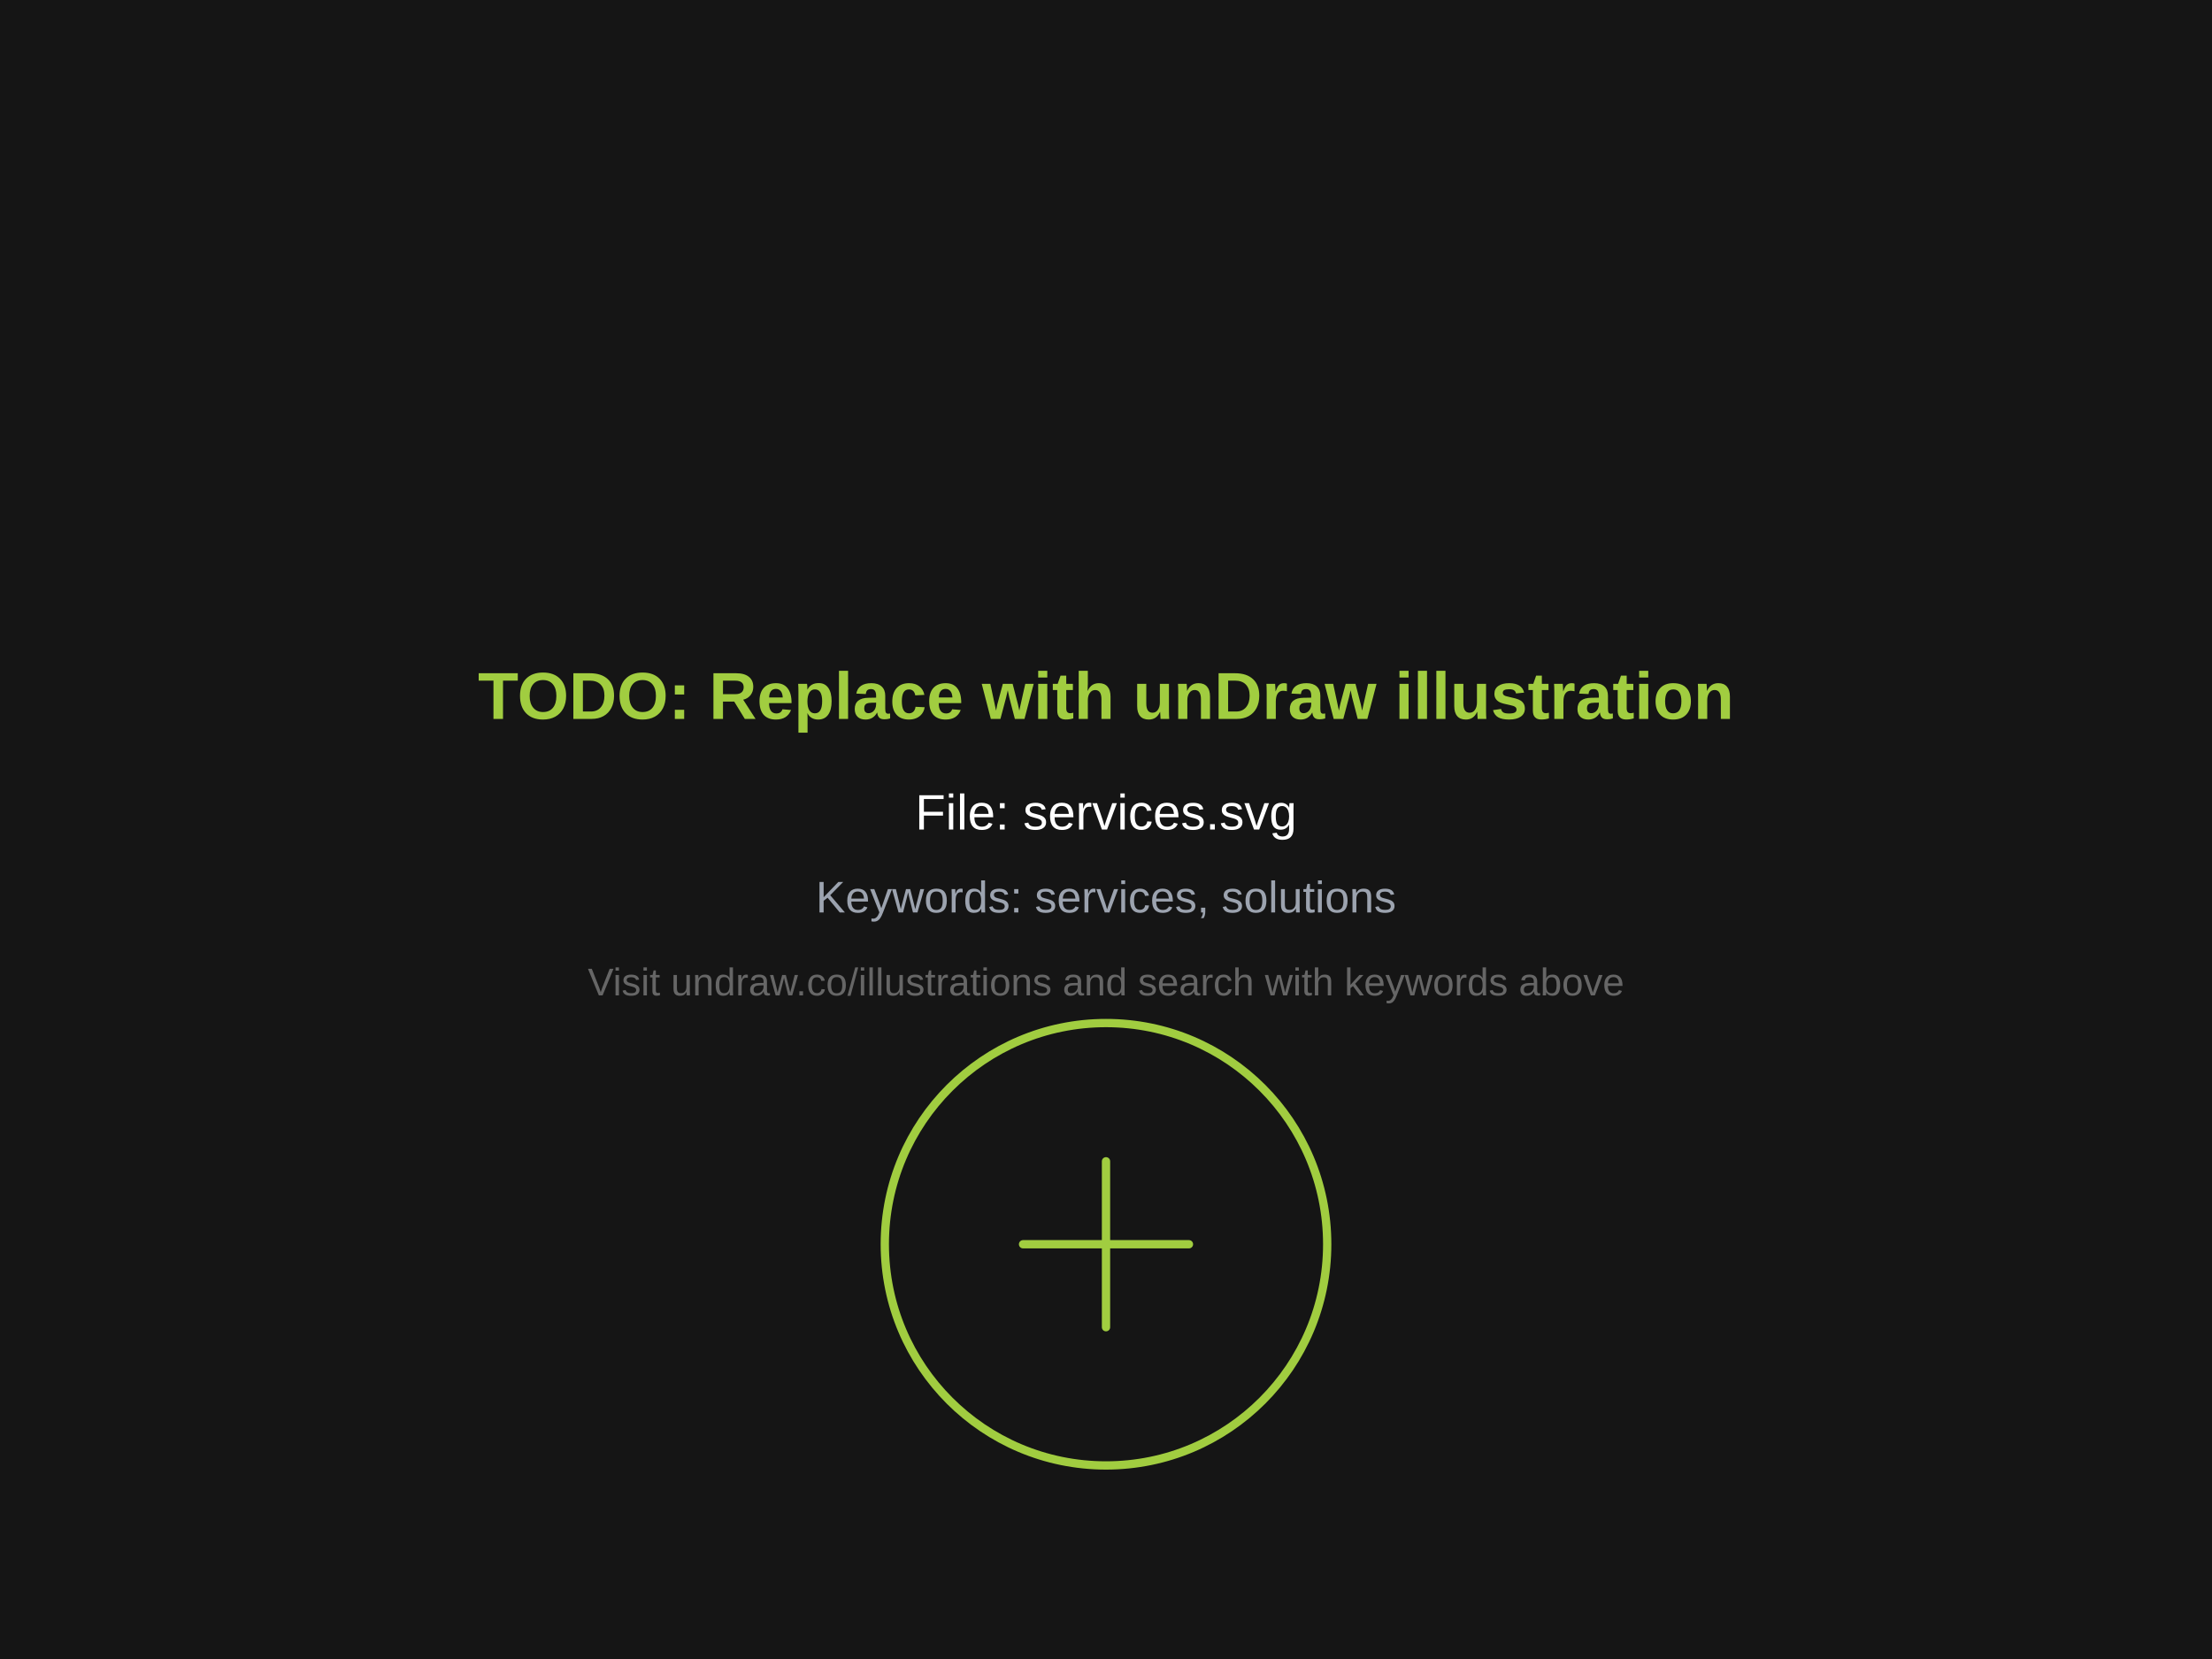
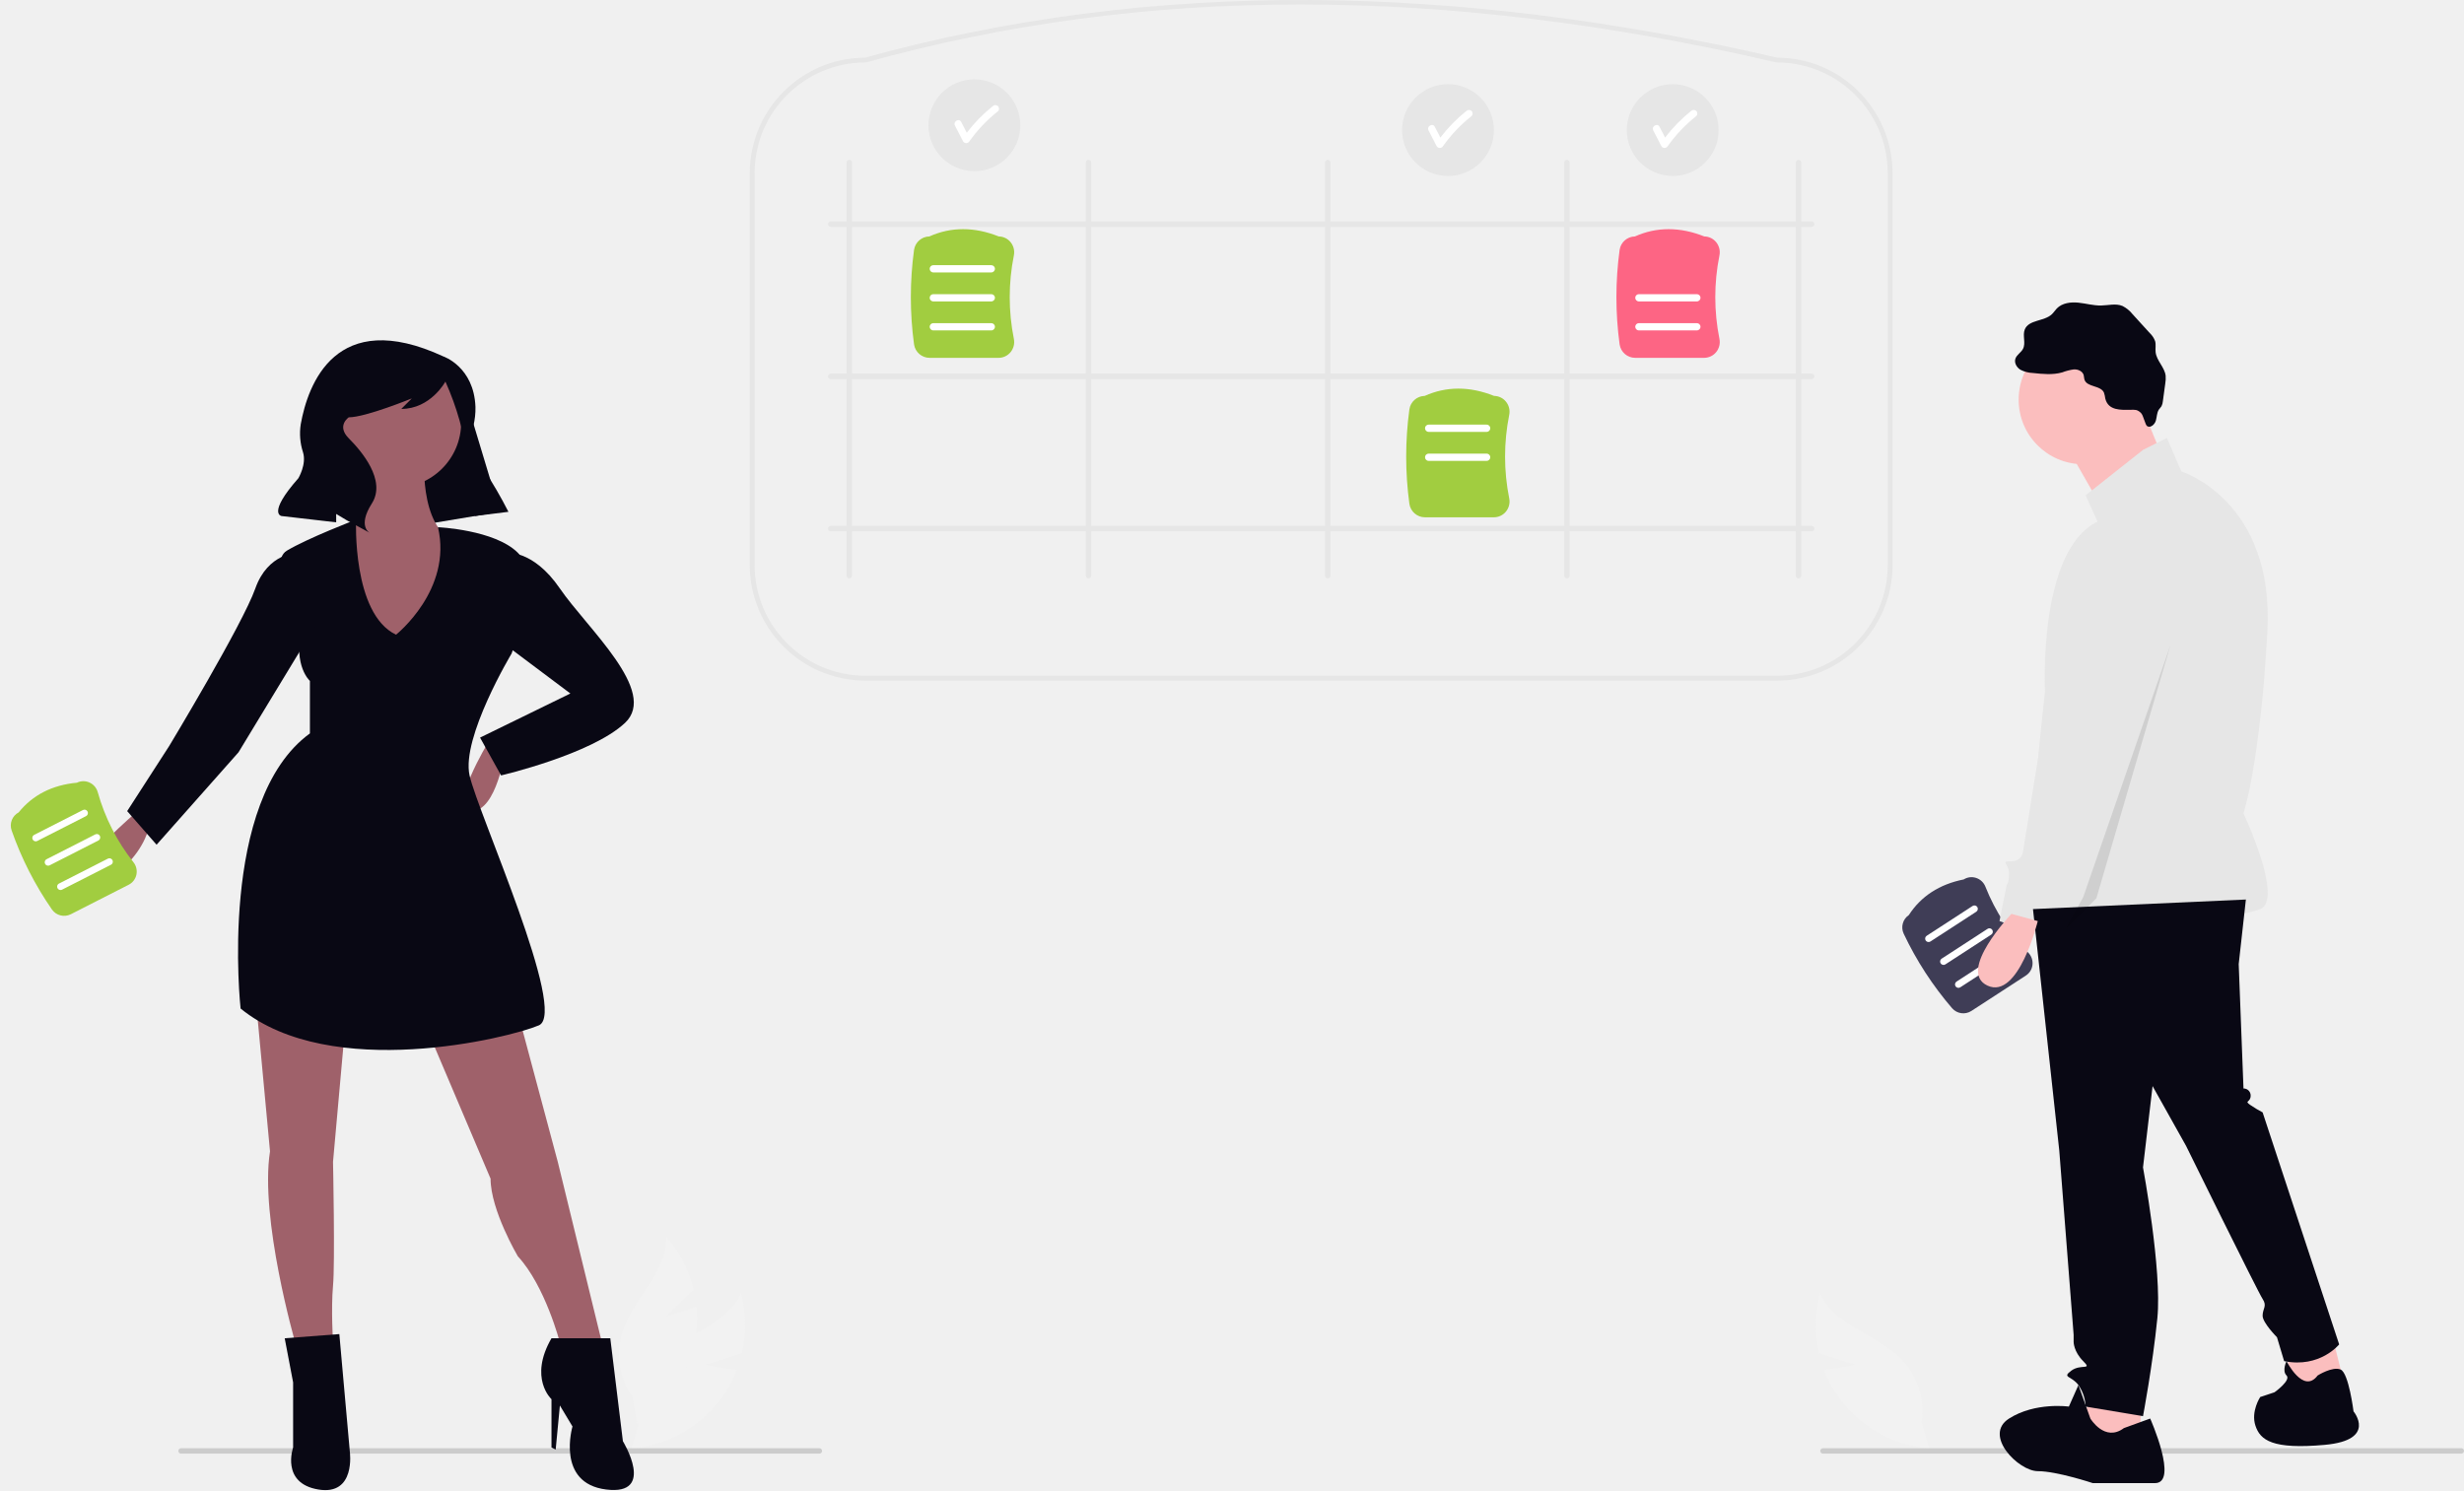
- <svg xmlns="http://www.w3.org/2000/svg" width="800" height="600" viewBox="0 0 800 600">
-   <rect width="800" height="600" fill="#151515" />
-   <text x="400" y="260" font-family="Arial, sans-serif" font-size="24" fill="#a1cd40" text-anchor="middle" font-weight="bold">
-     TODO: Replace with unDraw illustration
-   </text>
-   <text x="400" y="300" font-family="Arial, sans-serif" font-size="18" fill="#ffffff" text-anchor="middle">
-     File: services.svg
-   </text>
-   <text x="400" y="330" font-family="Arial, sans-serif" font-size="16" fill="#9ca3af" text-anchor="middle">
-     Keywords: services, solutions
-   </text>
-   <text x="400" y="360" font-family="Arial, sans-serif" font-size="14" fill="#666666" text-anchor="middle">
-     Visit undraw.co/illustrations and search with keywords above
-   </text>
-   <circle cx="400" cy="450" r="80" fill="none" stroke="#a1cd40" stroke-width="3" />
-   <path d="M 400 420 L 400 480 M 370 450 L 430 450" stroke="#a1cd40" stroke-width="3" stroke-linecap="round" />
+ <svg xmlns="http://www.w3.org/2000/svg" width="1034.911" height="625.955" viewBox="0 0 1034.911 625.955" role="img" artist="Katerina Limpitsouni" source="https://undraw.co/">
+   <g id="Group_54" data-name="Group 54" transform="translate(-405.088 -214.063)">
+     <path id="Path_849-1733" data-name="Path 849" d="M328.074,707.261l15.417-4.891a52.187,52.187,0,0,0-.371-25.107c-6.194,13.772-24.366,17.146-34.72,28.139a31.391,31.391,0,0,0-8.03,26l-3.244,11a52.6,52.6,0,0,0,38.282-21.777,50.81,50.81,0,0,0,5.954-11.271C334.787,708.7,328.074,707.261,328.074,707.261Z" transform="translate(373.178 80.112)" fill="#f2f2f2" />
+     <path id="Path_850-1734" data-name="Path 850" d="M899.945,707.261l-15.417-4.891a52.189,52.189,0,0,1,.372-25.107c6.194,13.772,24.366,17.146,34.72,28.139a31.39,31.39,0,0,1,8.03,26l3.244,11a52.6,52.6,0,0,1-38.282-21.776,50.809,50.809,0,0,1-5.954-11.271C893.231,708.7,899.945,707.261,899.945,707.261Z" transform="translate(284.523 80.112)" fill="#f2f2f2" />
+     <path id="Path_851-1735" data-name="Path 851" d="M311.361,685.826l11.618-11.253a52.187,52.187,0,0,0-11.53-22.306c.6,15.089-14.162,26.214-18.527,40.67a31.391,31.391,0,0,0,4.407,26.849l2,11.3a52.6,52.6,0,0,0,24.553-36.564,50.808,50.808,0,0,0,.3-12.743C318.01,684.117,311.361,685.826,311.361,685.826Z" transform="translate(373.416 81.199)" fill="#f2f2f2" />
+     <g id="Group_51" data-name="Group 51" transform="matrix(0.839, -0.545, 0.545, 0.839, -69.068, 822.476)">
+       <path id="Path_900-1736" data-name="Path 900" d="M869,463.359H841.725A6.231,6.231,0,0,1,835.561,458a138.678,138.678,0,0,1,0-37.349,6.231,6.231,0,0,1,6.06-5.355c8.581-3.846,17.823-3.846,27.473,0a6.158,6.158,0,0,1,4.686,2.26,6.3,6.3,0,0,1,1.3,5.252,83.844,83.844,0,0,0,0,33.036,6.3,6.3,0,0,1-1.3,5.252,6.157,6.157,0,0,1-4.78,2.26Z" transform="translate(349.805 91.635)" fill="#3f3d56" />
+       <path id="Path_901-1737" data-name="Path 901" d="M866.482,430.187H843.526a1.435,1.435,0,0,1,0-2.87h22.956a1.435,1.435,0,1,1,0,2.87Z" transform="translate(349.465 90.987)" fill="#fff" />
+       <path id="Path_902-1738" data-name="Path 902" d="M866.482,442.187H843.526a1.435,1.435,0,0,1,0-2.869h22.956a1.435,1.435,0,1,1,0,2.869Z" transform="translate(349.465 90.465)" fill="#fff" />
+       <path id="Path_903-1739" data-name="Path 903" d="M866.482,454.187H843.526a1.435,1.435,0,0,1,0-2.869h22.956a1.435,1.435,0,1,1,0,2.869Z" transform="translate(349.465 89.943)" fill="#fff" />
+     </g>
+     <g id="Group_52" data-name="Group 52" transform="translate(-16.789 -41.242)">
+       <path id="Path_859-1740" data-name="Path 859" d="M798.08,438.262H415.194A48.612,48.612,0,0,1,366.637,389.7V225.122a48.611,48.611,0,0,1,48.418-48.557c59.464-16.459,122.6-24.6,187.691-24.2,61.934.384,127.692,8.525,195.451,24.2a48.613,48.613,0,0,1,48.44,48.557V389.7A48.612,48.612,0,0,1,798.08,438.262ZM415.194,178.595a46.58,46.58,0,0,0-46.527,46.527V389.7a46.579,46.579,0,0,0,46.527,46.527H798.08A46.579,46.579,0,0,0,844.607,389.7V225.122a46.58,46.58,0,0,0-46.527-46.527l-.229-.026c-140.216-32.446-265.3-32.45-382.387-.01Z" transform="translate(370.152 102.951)" fill="#e6e6e6" style="isolation: isolate" />
+       <path id="Path_860-1741" data-name="Path 860" d="M407.844,394.324a1.149,1.149,0,0,1-1.149-1.149V219.681a1.149,1.149,0,1,1,2.3,0V393.175a1.149,1.149,0,0,1-1.149,1.149Z" transform="translate(370.75 103.936)" fill="#e6e6e6" style="isolation: isolate" />
+       <path id="Path_861-1742" data-name="Path 861" d="M506.844,394.324a1.149,1.149,0,0,1-1.149-1.149V219.681a1.149,1.149,0,0,1,2.3,0V393.175a1.149,1.149,0,0,1-1.149,1.149Z" transform="translate(372.223 103.936)" fill="#e6e6e6" style="isolation: isolate" />
+       <path id="Path_862-1743" data-name="Path 862" d="M605.844,394.324a1.149,1.149,0,0,1-1.149-1.149V219.681a1.149,1.149,0,0,1,2.3,0V393.175a1.149,1.149,0,0,1-1.149,1.149Z" transform="translate(373.698 103.936)" fill="#e6e6e6" style="isolation: isolate" />
+       <path id="Path_863-1744" data-name="Path 863" d="M704.843,394.324a1.149,1.149,0,0,1-1.149-1.149V219.681a1.149,1.149,0,1,1,2.3,0V393.175a1.149,1.149,0,0,1-1.149,1.149Z" transform="translate(375.171 103.936)" fill="#e6e6e6" style="isolation: isolate" />
+       <path id="Path_864-1745" data-name="Path 864" d="M399.009,245.155a1.149,1.149,0,0,1,1.149-1.149H812.151a1.149,1.149,0,1,1,0,2.3H400.158a1.149,1.149,0,0,1-1.149-1.149Z" transform="translate(370.635 104.315)" fill="#e6e6e6" style="isolation: isolate" />
+       <path id="Path_865-1746" data-name="Path 865" d="M399.009,371.155a1.149,1.149,0,0,1,1.149-1.149H812.151a1.149,1.149,0,1,1,0,2.3H400.158a1.149,1.149,0,0,1-1.149-1.149Z" transform="translate(370.635 106.192)" fill="#e6e6e6" style="isolation: isolate" />
+       <path id="Path_866-1747" data-name="Path 866" d="M399.009,308.155a1.149,1.149,0,0,1,1.149-1.149H812.151a1.149,1.149,0,1,1,0,2.3H400.158a1.149,1.149,0,0,1-1.149-1.149Z" transform="translate(370.635 105.253)" fill="#e6e6e6" style="isolation: isolate" />
+       <path id="Path_867-1748" data-name="Path 867" d="M800.686,394.324a1.149,1.149,0,0,0,1.149-1.149V219.681a1.149,1.149,0,0,0-2.3,0V393.175a1.149,1.149,0,0,0,1.149,1.149Z" transform="translate(376.598 103.936)" fill="#e6e6e6" style="isolation: isolate" />
+       <path id="Path_868-1749" data-name="Path 868" d="M470.118,301.261H441.179a6.611,6.611,0,0,1-6.541-5.683,147.146,147.146,0,0,1,0-39.629,6.612,6.612,0,0,1,6.43-5.682c9.105-4.081,18.911-4.081,29.15,0a6.534,6.534,0,0,1,4.972,2.4,6.686,6.686,0,0,1,1.38,5.572,88.966,88.966,0,0,0,0,35.053,6.685,6.685,0,0,1-1.38,5.572,6.533,6.533,0,0,1-5.072,2.4Z" transform="translate(371.145 104.363)" fill="#a1cd40" />
+       <path id="Path_869-1750" data-name="Path 869" d="M466.971,265.154H442.614a1.522,1.522,0,0,1,0-3.045h24.357a1.522,1.522,0,1,1,0,3.045Z" transform="translate(371.262 104.585)" fill="#fff" />
+       <path id="Path_870-1751" data-name="Path 870" d="M466.971,277.154H442.614a1.522,1.522,0,0,1,0-3.045h24.357a1.522,1.522,0,1,1,0,3.045Z" transform="translate(371.262 104.764)" fill="#fff" />
+       <path id="Path_871-1752" data-name="Path 871" d="M466.971,289.154H442.614a1.522,1.522,0,0,1,0-3.045h24.357a1.522,1.522,0,1,1,0,3.045Z" transform="translate(371.262 104.942)" fill="#fff" />
+       <path id="Path_872-1753" data-name="Path 872" d="M675.118,367.261H646.179a6.611,6.611,0,0,1-6.541-5.683,147.135,147.135,0,0,1,0-39.629,6.612,6.612,0,0,1,6.43-5.682c9.105-4.081,18.911-4.081,29.15,0a6.534,6.534,0,0,1,4.972,2.4,6.685,6.685,0,0,1,1.38,5.572,88.964,88.964,0,0,0,0,35.053,6.685,6.685,0,0,1-1.38,5.573A6.533,6.533,0,0,1,675.118,367.261Z" transform="translate(374.197 105.346)" fill="#a1cd40" />
+       <path id="Path_873-1754" data-name="Path 873" d="M671.971,331.154H647.614a1.522,1.522,0,0,1,0-3.045h24.357a1.522,1.522,0,1,1,0,3.045Z" transform="translate(374.314 105.568)" fill="#fff" />
+       <path id="Path_874-1755" data-name="Path 874" d="M671.971,343.154H647.614a1.522,1.522,0,1,1,0-3.045h24.357a1.522,1.522,0,1,1,0,3.045Z" transform="translate(374.314 105.746)" fill="#fff" />
+       <path id="Path_875-1756" data-name="Path 875" d="M762.118,301.261H733.179a6.611,6.611,0,0,1-6.541-5.683,147.14,147.14,0,0,1,0-39.629,6.612,6.612,0,0,1,6.43-5.682c9.105-4.081,18.911-4.081,29.15,0a6.534,6.534,0,0,1,4.972,2.4,6.685,6.685,0,0,1,1.38,5.572,88.964,88.964,0,0,0,0,35.053,6.685,6.685,0,0,1-1.38,5.572A6.533,6.533,0,0,1,762.118,301.261Z" transform="translate(375.493 104.363)" fill="#fd6584" />
+       <path id="Path_876-1757" data-name="Path 876" d="M758.971,277.154H734.614a1.522,1.522,0,0,1,0-3.045h24.357a1.522,1.522,0,1,1,0,3.045Z" transform="translate(375.61 104.764)" fill="#fff" />
+       <path id="Path_877-1758" data-name="Path 877" d="M758.971,289.154H734.614a1.522,1.522,0,0,1,0-3.045h24.357a1.522,1.522,0,0,1,0,3.045Z" transform="translate(375.61 104.942)" fill="#fff" />
+       <circle id="Ellipse_160" data-name="Ellipse 160" cx="19.283" cy="19.283" r="19.283" transform="translate(1105.152 290.666)" fill="#e6e6e6" />
+       <path id="Path_904-1759" data-name="Path 904" d="M758.616,198.284a1.56,1.56,0,0,0-2.153,0,63.876,63.876,0,0,0-10.942,11.177l-2.339-4.526c-.9-1.741-3.528-.2-2.629,1.537l3.421,6.619a1.54,1.54,0,0,0,2.629,0,61.653,61.653,0,0,1,12.013-12.654A1.532,1.532,0,0,0,758.616,198.284Z" transform="translate(375.717 103.628)" fill="#fff" />
+       <circle id="Ellipse_161" data-name="Ellipse 161" cx="19.283" cy="19.283" r="19.283" transform="translate(1010.768 290.666)" fill="#e6e6e6" />
+       <path id="Path_905-1760" data-name="Path 905" d="M665.616,198.284a1.56,1.56,0,0,0-2.153,0,63.875,63.875,0,0,0-10.942,11.177l-2.339-4.526c-.9-1.741-3.528-.2-2.629,1.537l3.421,6.619a1.54,1.54,0,0,0,2.629,0,61.649,61.649,0,0,1,12.013-12.654,1.532,1.532,0,0,0,0-2.153Z" transform="translate(374.332 103.628)" fill="#fff" />
+       <circle id="Ellipse_162" data-name="Ellipse 162" cx="19.283" cy="19.283" r="19.283" transform="translate(811.848 288.636)" fill="#e6e6e6" />
+       <path id="Path_906-1761" data-name="Path 906" d="M469.616,196.284a1.559,1.559,0,0,0-2.153,0,63.87,63.87,0,0,0-10.942,11.177l-2.339-4.526c-.9-1.741-3.528-.2-2.629,1.537l3.421,6.619a1.54,1.54,0,0,0,2.629,0,61.654,61.654,0,0,1,12.013-12.654A1.532,1.532,0,0,0,469.616,196.284Z" transform="translate(371.415 103.598)" fill="#fff" />
+     </g>
+     <path id="Path_907-1762" data-name="Path 907" d="M368.536,746.4a1.135,1.135,0,0,1-1.138,1.138H99.3a1.138,1.138,0,1,1,0-2.276H367.4a1.135,1.135,0,0,1,1.138,1.138Z" transform="translate(381.834 77.153)" fill="#ccc" />
+     <path id="Path_908-1763" data-name="Path 908" d="M1089.536,746.4a1.135,1.135,0,0,1-1.138,1.138H820.3a1.138,1.138,0,1,1,0-2.276H1088.4a1.135,1.135,0,0,1,1.138,1.138Z" transform="translate(350.463 77.153)" fill="#ccc" />
+     <g id="Group_53" data-name="Group 53" transform="translate(405.088 357.017)">
+       <g id="Group_48" data-name="Group 48" transform="translate(34.563)">
+         <path id="Path_934-1764" data-name="Path 934" d="M103.215,179.123l-31.761,5.294L60.867,134.128l25.585-10.587Z" transform="translate(72.236 -107.071)" fill="#090814" />
+         <circle id="Ellipse_166" data-name="Ellipse 166" cx="27.35" cy="27.35" r="27.35" transform="translate(104.429 7.207)" fill="#9f616a" />
+         <path id="Path_935-1765" data-name="Path 935" d="M259.088,301.6s-2.647,33.526,17.645,36.172-17.645,62.64-27.35,61.758-27.35-65.287-27.35-65.287,22.939-15.881,15-30Z" transform="translate(-115.398 -251.608)" fill="#9f616a" />
+         <path id="Path_936-1766" data-name="Path 936" d="M229.093,423.8s-3.529,25.585-14.116,25.585,7.058-29.114,7.058-29.114Z" transform="translate(-51.436 -251.608)" fill="#9f616a" />
+         <path id="Path_937-1767" data-name="Path 937" d="M383.959,449.382S357.491,471.438,361.02,478.5s26.468-7.94,28.232-25.585Z" transform="translate(-360.696 -251.608)" fill="#9f616a" />
+         <path id="Path_938-1768" data-name="Path 938" d="M209.83,534.079l16.763,62.64,18.527,75.874H227.475S221.3,648.772,209.83,636.42c0,0-11.469-19.41-11.469-32.643l-27.35-64.4Z" transform="translate(-26.879 -251.608)" fill="#9f616a" />
+         <path id="Path_939-1769" data-name="Path 939" d="M316.583,537.608l-5.294,59.111s.882,42.348,0,52.053,0,23.821,0,23.821H295.409s-15-52.053-10.587-80.285l-6.176-66.169Z" transform="translate(-205.977 -251.608)" fill="#9f616a" />
+         <path id="Path_940-1770" data-name="Path 940" d="M261.38,375.272s23.77-18.837,17.62-45.15c0,0,23.846,1.037,33.551,10.742s-2.647,42.348-2.647,42.348-21.174,35.29-17.645,51.171,41.466,99.695,29.114,104.988-87.343,23.821-125.28-7.058c0,0-9.7-87.343,29.114-115.575V394.682s-7.058-6.176-3.529-22.056c0,0-15-27.35-6.176-32.643s29.089-13.051,29.089-13.051S242.853,366.45,261.38,375.272Z" transform="translate(-129.601 -251.608)" fill="#090814" />
+         <path id="Path_941-1771" data-name="Path 941" d="M168.191,340.864s11.469-1.764,22.939,15,41.466,43.23,27.35,56.464-52.053,22.056-52.053,22.056L157.6,418.5l37.937-18.527L163.78,376.154Z" transform="translate(9.466 -251.608)" fill="#090814" />
+         <path id="Path_942-1772" data-name="Path 942" d="M362.46,340.864s-12.352,0-17.645,15-36.172,66.169-36.172,66.169L291,449.382,303.349,463.5l34.408-38.819L370.4,370.861Z" transform="translate(-272.147 -251.608)" fill="#090814" />
+         <path id="Path_943-1773" data-name="Path 943" d="M161.892,670.828h24.7l5.294,43.23S206,737,184.831,734.351s-14.116-26.468-14.116-26.468l-5.294-8.823-1.765,18.527-1.764-.882V696.414S152.187,687.591,161.892,670.828Z" transform="translate(35.175 -251.609)" fill="#090814" />
+         <path id="Path_944-1774" data-name="Path 944" d="M276.716,670.828l22.939-1.764,4.411,49.406s2.647,18.527-13.234,15.881-10.587-17.645-10.587-17.645v-27.35Z" transform="translate(-191.696 -251.609)" fill="#090814" />
+         <path id="Path_945-1775" data-name="Path 945" d="M279.644,258.373s12.853,4.284,13.506,21.2a30.011,30.011,0,0,1-.892,8.034c-.724,3.067-1.189,9.667,4.42,18.291a181.076,181.076,0,0,1,10.276,17.677l.04.08-14.116,1.764-3-23.4a116.514,116.514,0,0,0-9.252-32.848l-.1-.218S274.351,280.43,262,280.43l4.411-4.411s-19.41,7.94-26.468,7.94c0,0-5.294,3.529,0,8.823s15.881,17.645,9.7,27.35-.882,12.352-.882,12.352l-9.7-5.294-4.411-2.647v3.529l-22.939-2.647s-6.176-.882,7.058-15.881c0,0,3.495-5.824,1.966-10.848a25.339,25.339,0,0,1-.963-11.85C222.736,270.307,234.368,237.424,279.644,258.373Z" transform="translate(-128.014 -251.608)" fill="#090814" />
+       </g>
+       <g id="Group_49" data-name="Group 49" transform="matrix(-0.891, 0.454, -0.454, -0.891, 59.578, 225.888)">
+         <path id="Path_883-1776" data-name="Path 883" d="M1.427,2.261a6.3,6.3,0,0,0-1.3,5.252,83.845,83.845,0,0,1,0,33.036,6.3,6.3,0,0,0,1.3,5.252,6.158,6.158,0,0,0,4.686,2.26c9.65,3.846,18.891,3.846,27.472,0a6.231,6.231,0,0,0,6.06-5.355,138.674,138.674,0,0,0,0-37.348A6.231,6.231,0,0,0,33.481,0H6.207a6.158,6.158,0,0,0-4.78,2.261Z" transform="translate(0 0)" fill="#a1cd40" />
+         <path id="Path_884-1777" data-name="Path 884" d="M1.435,0H24.39a1.435,1.435,0,1,1,0,2.869H1.435a1.435,1.435,0,0,1,0-2.87Z" transform="translate(7.63 33.82)" fill="#fff" />
+         <path id="Path_885-1778" data-name="Path 885" d="M1.435,0H24.39a1.435,1.435,0,1,1,0,2.869H1.435A1.435,1.435,0,0,1,1.435,0Z" transform="translate(7.63 22.343)" fill="#fff" />
+         <path id="Path_886-1779" data-name="Path 886" d="M1.435,0H24.39a1.435,1.435,0,1,1,0,2.869H1.435A1.435,1.435,0,1,1,1.435,0Z" transform="translate(7.63 10.865)" fill="#fff" />
+       </g>
+     </g>
+     <g id="Group_50" data-name="Group 50" transform="translate(-43.174 0.001)">
+       <circle id="Ellipse_165" data-name="Ellipse 165" cx="27.127" cy="27.127" r="27.127" transform="translate(1296.112 354.815)" fill="#fbbebe" />
+       <path id="Path_926-1780" data-name="Path 926" d="M799.358,140.18l11.051,27.128L784.288,186.4l-16.076-28.131Z" transform="translate(547.492 242.264)" fill="#fbbebe" />
+       <path id="Path_927-1781" data-name="Path 927" d="M953.7,305.406l10.047-5.024,6.028,14.066s39.184,12.057,36.17,67.316S995.9,458.124,995.9,458.124s17.08,36.17,7.033,40.189-95.448,19.09-97.458,5.024,7.033-96.453,7.033-96.453-3.014-59.278,22.1-71.335L929.591,324.5Z" transform="translate(394.652 97.635)" fill="#e6e6e6" />
+       <path id="Path_931-1782" data-name="Path 931" d="M937.834,283.535a13.317,13.317,0,0,0-.59-2.581c-1.458-3.059-7.147-2.166-8.16-5.4-.2-.633-.157-1.321-.351-1.955-.5-1.617-2.4-2.419-4.087-2.341a22.076,22.076,0,0,0-4.9,1.261c-3.974,1.128-8.2.7-12.311.258a12.387,12.387,0,0,1-5.256-1.368c-1.556-.957-2.677-2.884-2.11-4.62.543-1.665,2.365-2.58,3.184-4.128,1.3-2.458-.289-5.632.766-8.2,1.693-4.127,8.1-3.3,11.354-6.349.79-.74,1.359-1.687,2.116-2.461,2.247-2.3,5.795-2.741,8.991-2.424s6.338,1.256,9.55,1.2c3.046-.054,6.239-.981,9.046.2a12.9,12.9,0,0,1,4.249,3.491l7.2,7.9a8.873,8.873,0,0,1,2.225,3.352c.433,1.513.034,3.137.219,4.7.421,3.564,3.758,6.256,4.208,9.817a12.766,12.766,0,0,1-.159,3.306l-1.008,7.435a5.532,5.532,0,0,1-.568,2.083c-.293.5-.737.9-1.067,1.374-.932,1.348-.847,3.131-1.31,4.7s-2.124,3.128-3.577,2.37c-.948-.494-1.575-4.583-2.727-5.644-1.6-1.478-2.442-1.3-4.422-1.271C944.375,288.286,939.1,288.626,937.834,283.535Z" transform="translate(394.683 97.972)" fill="#090814" />
+       <path id="Path_932-1783" data-name="Path 932" d="M942.583,342.831s30.142,12.057,21.1,39.184-33.156,110.519-33.156,110.519l-14.066,7.033-4.019,11.052-19.09-7.033,3.014-15.071s1-1,1-5.024-4.019-5.024,1-5.024,5.024-5.024,5.024-5.024l18.085-112.529S921.484,341.826,942.583,342.831Z" transform="translate(394.722 97.385)" fill="#e6e6e6" />
+       <path id="Path_923-1784" data-name="Path 923" d="M880.789,534.848l5.023,20.095-22.1,6.028-2.01-21.1Z" transform="translate(546.941 239.939)" fill="#fbbebe" />
+       <path id="Path_924-1785" data-name="Path 924" d="M799.893,560.091v19.09l-22.1,4.019-4.018-10.047,8.037-17.081Z" transform="translate(547.459 239.814)" fill="#fbbebe" />
+       <path id="Path_925-1786" data-name="Path 925" d="M996.921,495.443l-3.014,27.127,2.009,52.245a2.952,2.952,0,0,1,3.014,3.014c0,3.014-3.014,2.01,0,4.019a52.213,52.213,0,0,0,5.024,3.014L1036.1,682.32s-8.038,10.047-23.109,7.033l-3.014-10.047s-6.028-6.028-6.028-9.042,2.009-4.019,0-7.033-32.151-64.3-32.151-64.3l-14.066-25.118-4.019,34.16s8.038,43.2,6.028,63.3-6.028,41.194-6.028,41.194L929.6,708.443a16.776,16.776,0,0,0-3.014-9.043c-3.014-4.019-7.033-3.014-3.014-6.028s9.042,0,5.024-4.019-4.019-8.038-4.019-8.038V678.3l-6.028-77.363L907.5,499.461Z" transform="translate(394.639 96.486)" fill="#090814" />
+       <path id="Path_928-1787" data-name="Path 928" d="M898.322,501.507s-23.109,24.113-10.047,30.142,21.1-27.127,21.1-27.127Z" transform="translate(394.775 96.45)" fill="#fbbebe" />
+       <path id="Path_929-1788" data-name="Path 929" d="M945.6,718.694l11.052-4.019s12.057,27.127,2.009,27.127H932.536s-15.071-5.024-23.109-5.024-23.109-15.071-12.057-22.1,25.118-5.024,25.118-5.024l4.019-9.042,5.024,14.066S937.56,724.722,945.6,718.694Z" transform="translate(394.721 95.277)" fill="#090814" />
+       <path id="Path_930-1789" data-name="Path 930" d="M1027.613,696.531s6.292-3.97,9.677-2.487,5.394,17.558,5.394,17.558,10.047,12.057-12.057,14.066-27.127-2.009-29.137-8.038,2.009-12.057,2.009-12.057l6.028-2.009s7.033-5.024,5.024-7.033,0-6.028,0-6.028S1021.585,704.569,1027.613,696.531Z" transform="translate(394.088 95.337)" fill="#090814" />
+       <path id="Path_933-1790" data-name="Path 933" d="M812.42,243.269l-31.146,106.5L768.212,362.83l7.535-13.564Z" transform="translate(547.492 241.657)" opacity="0.1" />
+     </g>
+   </g>
</svg>
